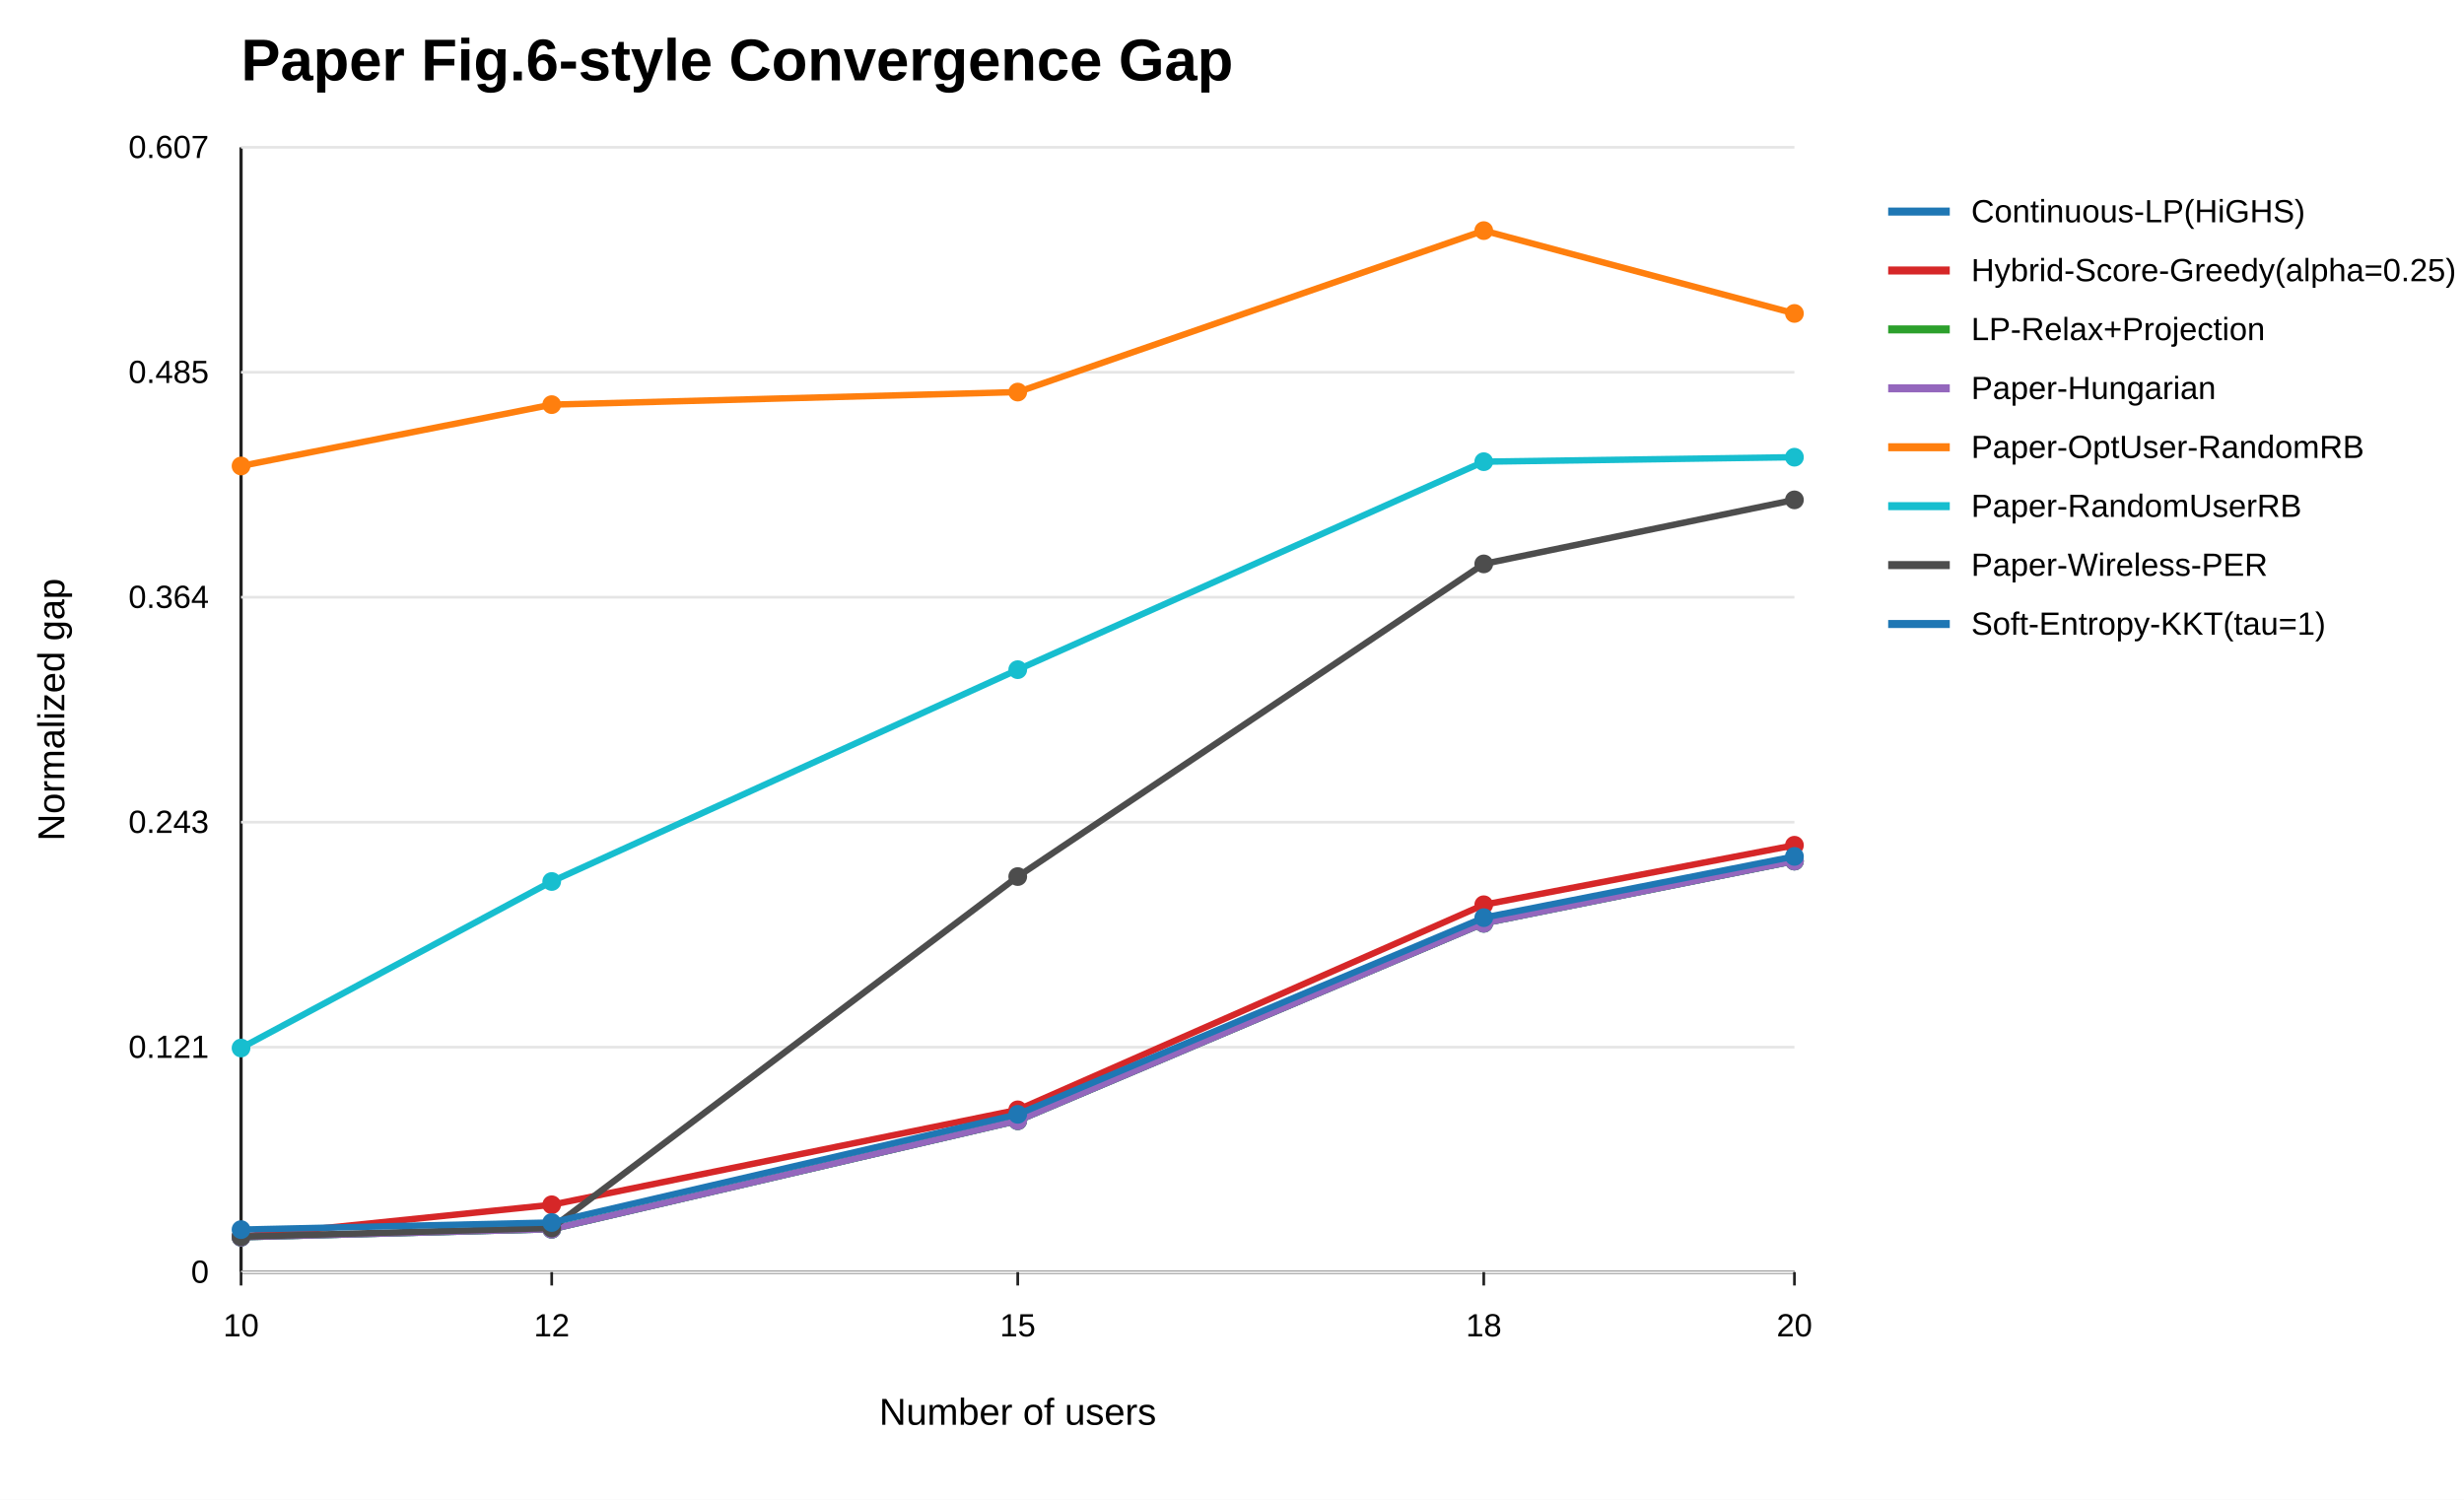
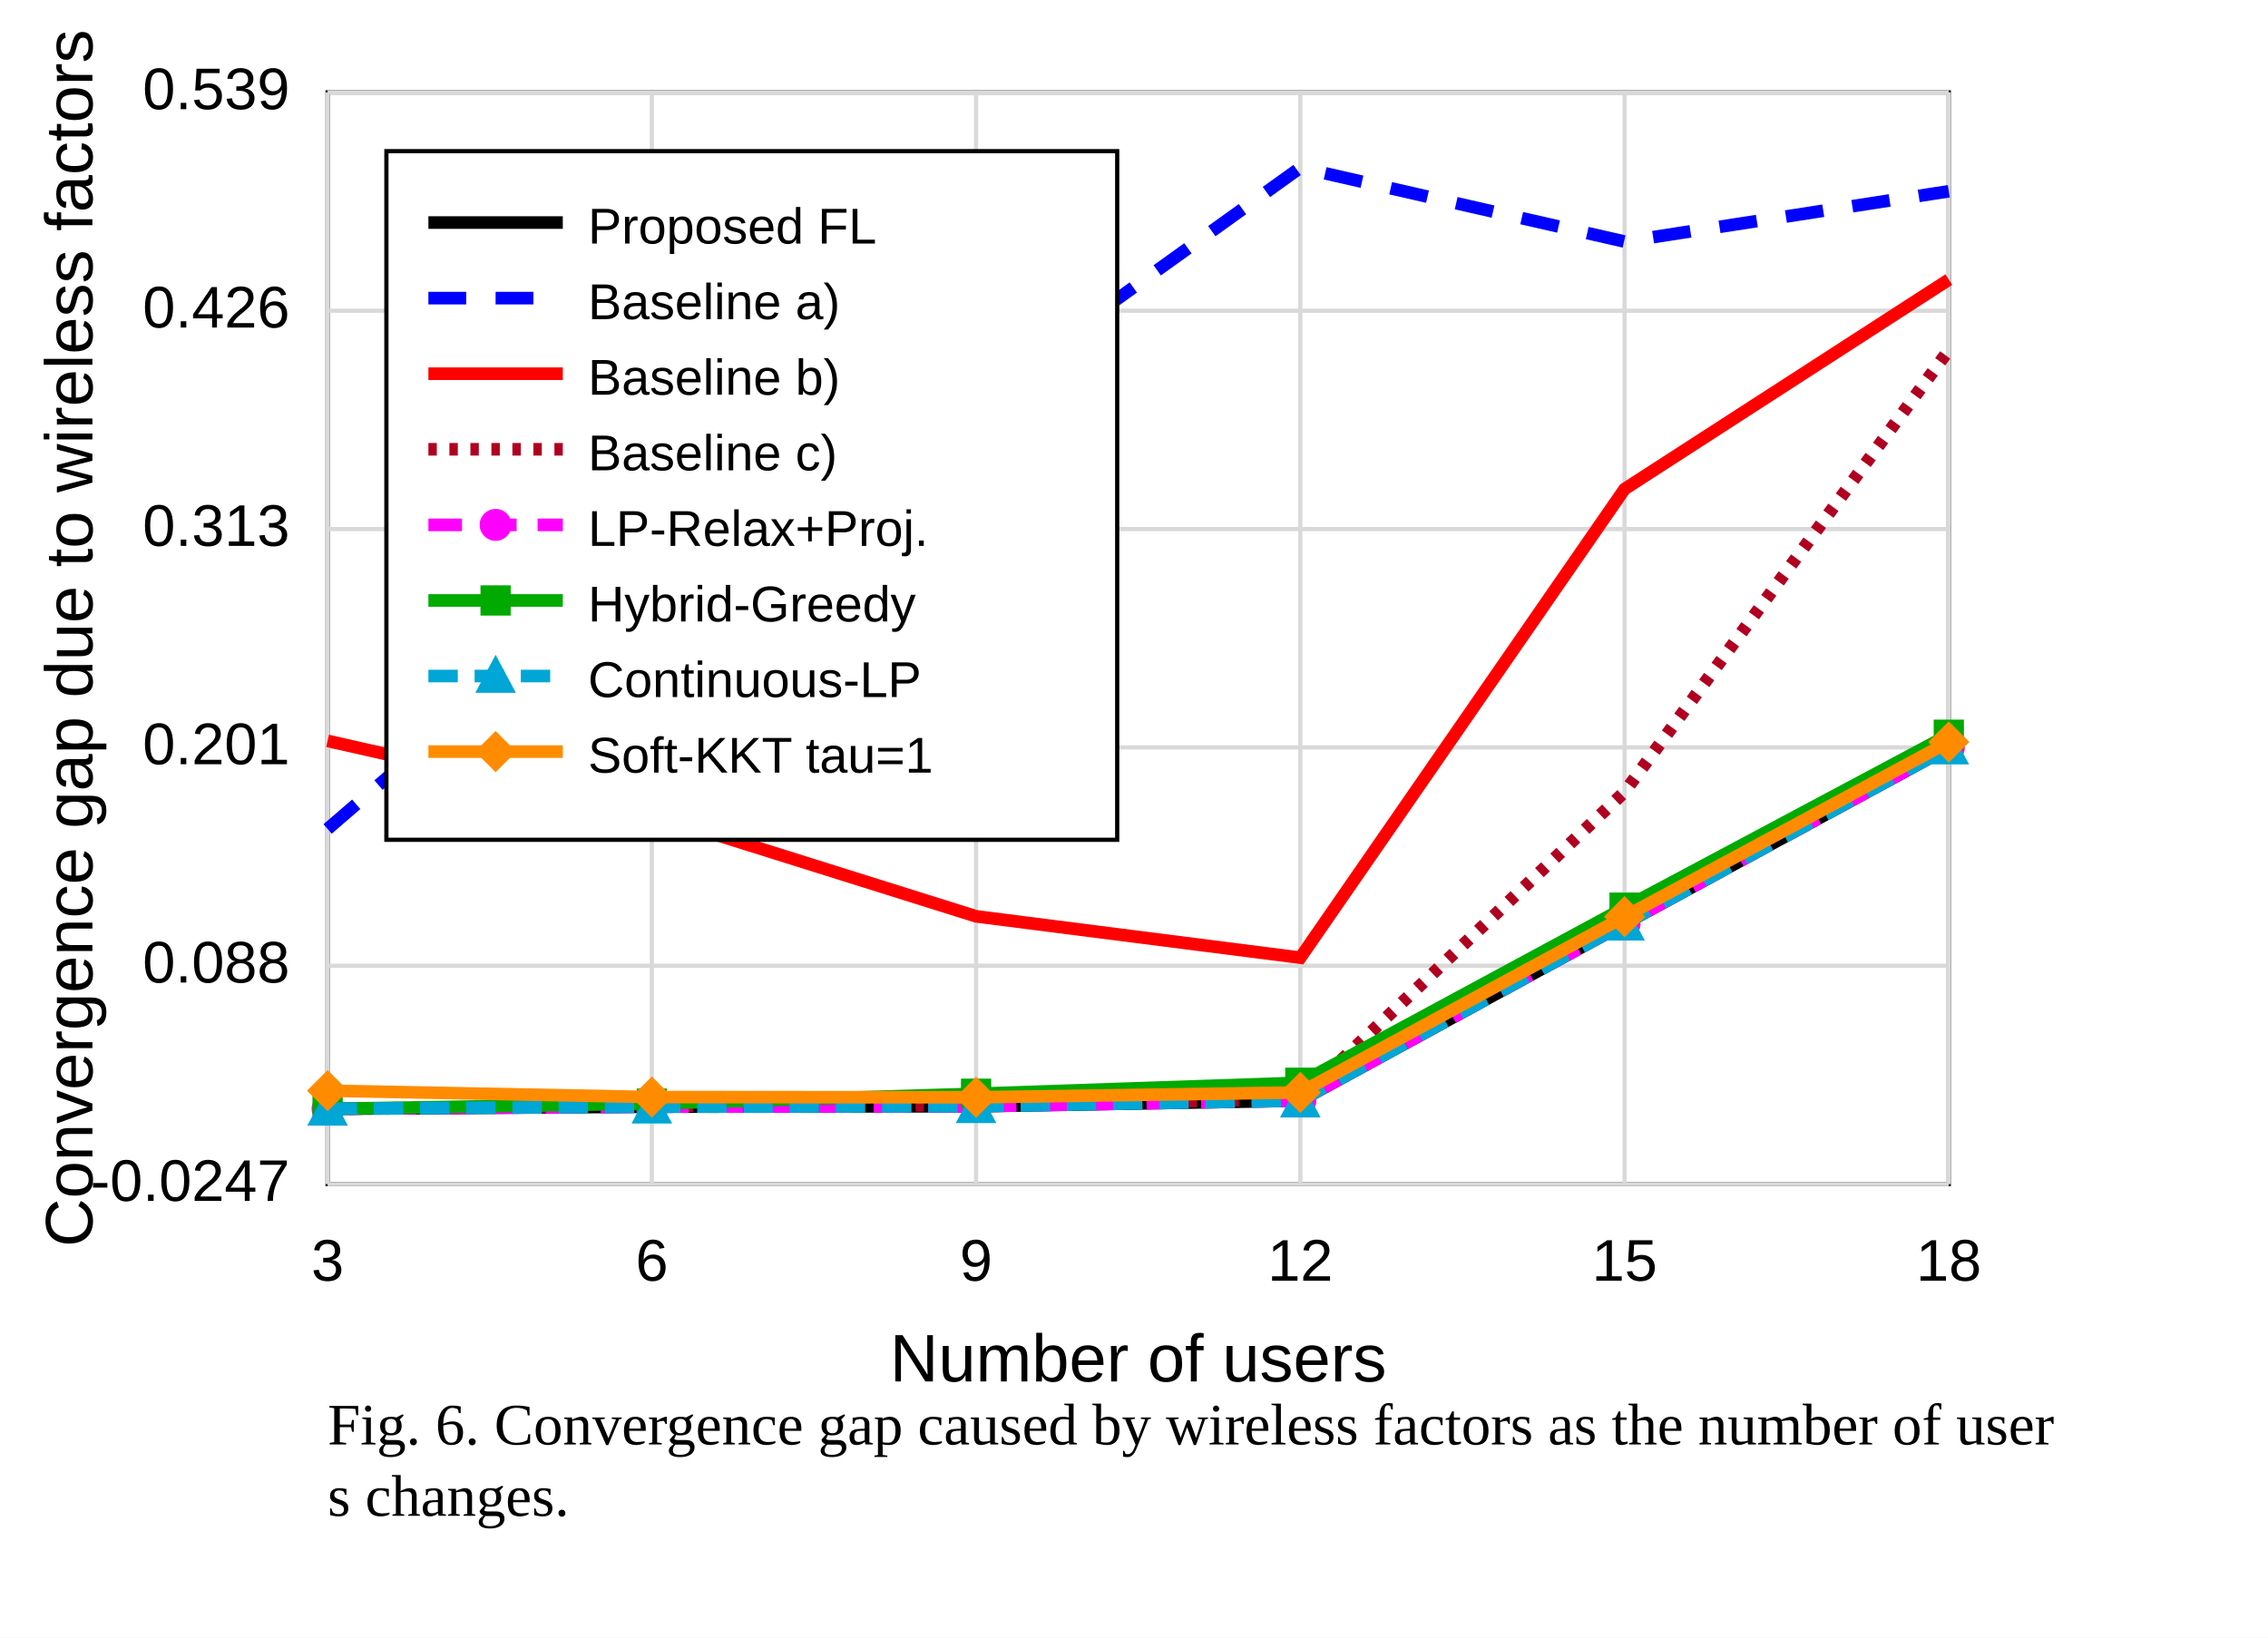
- <svg xmlns="http://www.w3.org/2000/svg" width="920" height="560" viewBox="0 0 920 560">
+ <svg xmlns="http://www.w3.org/2000/svg" width="540" height="390" viewBox="0 0 540 390">
  <rect width="100%" height="100%" fill="#ffffff" />
-   <text x="90" y="30" font-family="Arial, sans-serif" font-size="22" font-weight="700">Paper Fig.6-style Convergence Gap</text>
-   <line x1="90" y1="475" x2="670" y2="475" stroke="#222" stroke-width="1.2" />
-   <line x1="90" y1="55" x2="90" y2="475" stroke="#222" stroke-width="1.2" />
-   <line x1="90" y1="475.00" x2="670" y2="475.00" stroke="#e5e5e5" />
-   <text x="78" y="479.00" text-anchor="end" font-family="Arial, sans-serif" font-size="12">0</text>
-   <line x1="90" y1="391.00" x2="670" y2="391.00" stroke="#e5e5e5" />
-   <text x="78" y="395.00" text-anchor="end" font-family="Arial, sans-serif" font-size="12">0.121</text>
-   <line x1="90" y1="307.00" x2="670" y2="307.00" stroke="#e5e5e5" />
-   <text x="78" y="311.00" text-anchor="end" font-family="Arial, sans-serif" font-size="12">0.243</text>
-   <line x1="90" y1="223.00" x2="670" y2="223.00" stroke="#e5e5e5" />
-   <text x="78" y="227.00" text-anchor="end" font-family="Arial, sans-serif" font-size="12">0.364</text>
-   <line x1="90" y1="139.00" x2="670" y2="139.00" stroke="#e5e5e5" />
-   <text x="78" y="143.00" text-anchor="end" font-family="Arial, sans-serif" font-size="12">0.485</text>
-   <line x1="90" y1="55.00" x2="670" y2="55.00" stroke="#e5e5e5" />
-   <text x="78" y="59.00" text-anchor="end" font-family="Arial, sans-serif" font-size="12">0.607</text>
-   <line x1="90.00" y1="475" x2="90.00" y2="480" stroke="#222" />
-   <text x="90.00" y="499" text-anchor="middle" font-family="Arial, sans-serif" font-size="12">10</text>
-   <line x1="206.00" y1="475" x2="206.00" y2="480" stroke="#222" />
-   <text x="206.00" y="499" text-anchor="middle" font-family="Arial, sans-serif" font-size="12">12</text>
-   <line x1="380.00" y1="475" x2="380.00" y2="480" stroke="#222" />
-   <text x="380.00" y="499" text-anchor="middle" font-family="Arial, sans-serif" font-size="12">15</text>
-   <line x1="554.00" y1="475" x2="554.00" y2="480" stroke="#222" />
-   <text x="554.00" y="499" text-anchor="middle" font-family="Arial, sans-serif" font-size="12">18</text>
-   <line x1="670.00" y1="475" x2="670.00" y2="480" stroke="#222" />
-   <text x="670.00" y="499" text-anchor="middle" font-family="Arial, sans-serif" font-size="12">20</text>
-   <polyline points="90.00,461.97 206.00,458.99 380.00,418.47 554.00,344.74 670.00,321.52" fill="none" stroke="#1f77b4" stroke-width="2.4" />
-   <circle cx="90.00" cy="461.97" r="3.5" fill="#1f77b4" />
-   <circle cx="206.00" cy="458.99" r="3.5" fill="#1f77b4" />
-   <circle cx="380.00" cy="418.47" r="3.5" fill="#1f77b4" />
-   <circle cx="554.00" cy="344.74" r="3.5" fill="#1f77b4" />
-   <circle cx="670.00" cy="321.52" r="3.5" fill="#1f77b4" />
-   <line x1="705" y1="79" x2="728" y2="79" stroke="#1f77b4" stroke-width="3" />
-   <text x="736" y="83" font-family="Arial, sans-serif" font-size="12">Continuous-LP(HiGHS)</text>
-   <polyline points="90.00,461.75 206.00,449.86 380.00,414.41 554.00,337.83 670.00,315.61" fill="none" stroke="#d62728" stroke-width="2.4" />
-   <circle cx="90.00" cy="461.75" r="3.5" fill="#d62728" />
-   <circle cx="206.00" cy="449.86" r="3.5" fill="#d62728" />
-   <circle cx="380.00" cy="414.41" r="3.5" fill="#d62728" />
-   <circle cx="554.00" cy="337.83" r="3.5" fill="#d62728" />
-   <circle cx="670.00" cy="315.61" r="3.5" fill="#d62728" />
-   <line x1="705" y1="101" x2="728" y2="101" stroke="#d62728" stroke-width="3" />
-   <text x="736" y="105" font-family="Arial, sans-serif" font-size="12">Hybrid-Score-Greedy(alpha=0.25)</text>
-   <polyline points="90.00,461.97 206.00,458.99 380.00,418.47 554.00,344.74 670.00,321.52" fill="none" stroke="#2ca02c" stroke-width="2.4" />
-   <circle cx="90.00" cy="461.97" r="3.5" fill="#2ca02c" />
-   <circle cx="206.00" cy="458.99" r="3.5" fill="#2ca02c" />
-   <circle cx="380.00" cy="418.47" r="3.5" fill="#2ca02c" />
-   <circle cx="554.00" cy="344.74" r="3.5" fill="#2ca02c" />
-   <circle cx="670.00" cy="321.52" r="3.5" fill="#2ca02c" />
-   <line x1="705" y1="123" x2="728" y2="123" stroke="#2ca02c" stroke-width="3" />
-   <text x="736" y="127" font-family="Arial, sans-serif" font-size="12">LP-Relax+Projection</text>
-   <polyline points="90.00,461.97 206.00,458.99 380.00,418.47 554.00,344.74 670.00,321.52" fill="none" stroke="#9467bd" stroke-width="2.4" />
-   <circle cx="90.00" cy="461.97" r="3.5" fill="#9467bd" />
-   <circle cx="206.00" cy="458.99" r="3.5" fill="#9467bd" />
-   <circle cx="380.00" cy="418.47" r="3.5" fill="#9467bd" />
-   <circle cx="554.00" cy="344.74" r="3.5" fill="#9467bd" />
-   <circle cx="670.00" cy="321.52" r="3.5" fill="#9467bd" />
-   <line x1="705" y1="145" x2="728" y2="145" stroke="#9467bd" stroke-width="3" />
-   <text x="736" y="149" font-family="Arial, sans-serif" font-size="12">Paper-Hungarian</text>
-   <polyline points="90.00,174.00 206.00,151.09 380.00,146.40 554.00,86.11 670.00,117.04" fill="none" stroke="#ff7f0e" stroke-width="2.4" />
-   <circle cx="90.00" cy="174.00" r="3.5" fill="#ff7f0e" />
-   <circle cx="206.00" cy="151.09" r="3.5" fill="#ff7f0e" />
-   <circle cx="380.00" cy="146.40" r="3.5" fill="#ff7f0e" />
-   <circle cx="554.00" cy="86.11" r="3.5" fill="#ff7f0e" />
-   <circle cx="670.00" cy="117.04" r="3.5" fill="#ff7f0e" />
-   <line x1="705" y1="167" x2="728" y2="167" stroke="#ff7f0e" stroke-width="3" />
-   <text x="736" y="171" font-family="Arial, sans-serif" font-size="12">Paper-OptUser-RandomRB</text>
-   <polyline points="90.00,391.32 206.00,329.15 380.00,250.05 554.00,172.39 670.00,170.72" fill="none" stroke="#17becf" stroke-width="2.4" />
-   <circle cx="90.00" cy="391.32" r="3.5" fill="#17becf" />
-   <circle cx="206.00" cy="329.15" r="3.5" fill="#17becf" />
-   <circle cx="380.00" cy="250.05" r="3.5" fill="#17becf" />
-   <circle cx="554.00" cy="172.39" r="3.5" fill="#17becf" />
-   <circle cx="670.00" cy="170.72" r="3.5" fill="#17becf" />
-   <line x1="705" y1="189" x2="728" y2="189" stroke="#17becf" stroke-width="3" />
-   <text x="736" y="193" font-family="Arial, sans-serif" font-size="12">Paper-RandomUserRB</text>
-   <polyline points="90.00,461.78 206.00,458.54 380.00,327.31 554.00,210.56 670.00,186.65" fill="none" stroke="#4d4d4d" stroke-width="2.4" />
-   <circle cx="90.00" cy="461.78" r="3.5" fill="#4d4d4d" />
-   <circle cx="206.00" cy="458.54" r="3.5" fill="#4d4d4d" />
-   <circle cx="380.00" cy="327.31" r="3.5" fill="#4d4d4d" />
-   <circle cx="554.00" cy="210.56" r="3.5" fill="#4d4d4d" />
-   <circle cx="670.00" cy="186.65" r="3.5" fill="#4d4d4d" />
-   <line x1="705" y1="211" x2="728" y2="211" stroke="#4d4d4d" stroke-width="3" />
-   <text x="736" y="215" font-family="Arial, sans-serif" font-size="12">Paper-Wireless-PER</text>
-   <polyline points="90.00,459.13 206.00,456.48 380.00,416.09 554.00,342.65 670.00,319.78" fill="none" stroke="#1f77b4" stroke-width="2.4" />
-   <circle cx="90.00" cy="459.13" r="3.5" fill="#1f77b4" />
-   <circle cx="206.00" cy="456.48" r="3.5" fill="#1f77b4" />
-   <circle cx="380.00" cy="416.09" r="3.5" fill="#1f77b4" />
-   <circle cx="554.00" cy="342.65" r="3.5" fill="#1f77b4" />
-   <circle cx="670.00" cy="319.78" r="3.5" fill="#1f77b4" />
-   <line x1="705" y1="233" x2="728" y2="233" stroke="#1f77b4" stroke-width="3" />
-   <text x="736" y="237" font-family="Arial, sans-serif" font-size="12">Soft-Entropy-KKT(tau=1)</text>
-   <text x="380.0" y="532" text-anchor="middle" font-family="Arial, sans-serif" font-size="14">Number of users</text>
-   <text transform="translate(24 265.0) rotate(-90)" text-anchor="middle" font-family="Arial, sans-serif" font-size="14">Normalized gap</text>
+   <rect x="78" y="22" width="386" height="260" fill="#ffffff" stroke="#000000" stroke-width="1" />
+   <line x1="78" y1="282.00" x2="464" y2="282.00" stroke="#d9d9d9" stroke-width="1" />
+   <text x="69" y="286.00" text-anchor="end" font-family="Arial, Helvetica, sans-serif" font-size="14">-0.0247</text>
+   <line x1="78" y1="230.00" x2="464" y2="230.00" stroke="#d9d9d9" stroke-width="1" />
+   <text x="69" y="234.00" text-anchor="end" font-family="Arial, Helvetica, sans-serif" font-size="14">0.088</text>
+   <line x1="78" y1="178.00" x2="464" y2="178.00" stroke="#d9d9d9" stroke-width="1" />
+   <text x="69" y="182.00" text-anchor="end" font-family="Arial, Helvetica, sans-serif" font-size="14">0.201</text>
+   <line x1="78" y1="126.00" x2="464" y2="126.00" stroke="#d9d9d9" stroke-width="1" />
+   <text x="69" y="130.00" text-anchor="end" font-family="Arial, Helvetica, sans-serif" font-size="14">0.313</text>
+   <line x1="78" y1="74.00" x2="464" y2="74.00" stroke="#d9d9d9" stroke-width="1" />
+   <text x="69" y="78.00" text-anchor="end" font-family="Arial, Helvetica, sans-serif" font-size="14">0.426</text>
+   <line x1="78" y1="22.00" x2="464" y2="22.00" stroke="#d9d9d9" stroke-width="1" />
+   <text x="69" y="26.00" text-anchor="end" font-family="Arial, Helvetica, sans-serif" font-size="14">0.539</text>
+   <line x1="78.00" y1="22" x2="78.00" y2="282" stroke="#d9d9d9" stroke-width="1" />
+   <text x="78.00" y="305" text-anchor="middle" font-family="Arial, Helvetica, sans-serif" font-size="14">3</text>
+   <line x1="155.20" y1="22" x2="155.20" y2="282" stroke="#d9d9d9" stroke-width="1" />
+   <text x="155.20" y="305" text-anchor="middle" font-family="Arial, Helvetica, sans-serif" font-size="14">6</text>
+   <line x1="232.40" y1="22" x2="232.40" y2="282" stroke="#d9d9d9" stroke-width="1" />
+   <text x="232.40" y="305" text-anchor="middle" font-family="Arial, Helvetica, sans-serif" font-size="14">9</text>
+   <line x1="309.60" y1="22" x2="309.60" y2="282" stroke="#d9d9d9" stroke-width="1" />
+   <text x="309.60" y="305" text-anchor="middle" font-family="Arial, Helvetica, sans-serif" font-size="14">12</text>
+   <line x1="386.80" y1="22" x2="386.80" y2="282" stroke="#d9d9d9" stroke-width="1" />
+   <text x="386.80" y="305" text-anchor="middle" font-family="Arial, Helvetica, sans-serif" font-size="14">15</text>
+   <line x1="464.00" y1="22" x2="464.00" y2="282" stroke="#d9d9d9" stroke-width="1" />
+   <text x="464.00" y="305" text-anchor="middle" font-family="Arial, Helvetica, sans-serif" font-size="14">18</text>
+   <text x="271.0" y="329" text-anchor="middle" font-family="Arial, Helvetica, sans-serif" font-size="16">Number of users</text>
+   <text transform="translate(22 152.0) rotate(-90)" text-anchor="middle" font-family="Arial, Helvetica, sans-serif" font-size="16">Convergence gap due to wireless factors</text>
+   <polyline points="78.00,264.07 155.20,263.56 232.40,263.46 309.60,262.12 386.80,219.99 464.00,178.05" fill="none" stroke="#000000" stroke-width="3" />
+   <polyline points="78.00,197.42 155.20,130.84 232.40,95.33 309.60,39.93 386.80,57.53 464.00,45.55" fill="none" stroke="#0000ff" stroke-width="3" stroke-dasharray="9 7" />
+   <polyline points="78.00,176.44 155.20,193.99 232.40,218.23 309.60,228.08 386.80,116.47 464.00,66.59" fill="none" stroke="#ff0000" stroke-width="3" />
+   <polyline points="78.00,264.07 155.20,263.33 232.40,263.20 309.60,261.70 386.80,188.61 464.00,83.36" fill="none" stroke="#b00020" stroke-width="3" stroke-dasharray="2 3" />
+   <polyline points="78.00,264.07 155.20,263.56 232.40,263.46 309.60,262.12 386.80,219.99 464.00,178.05" fill="none" stroke="#ff00ff" stroke-width="3" stroke-dasharray="8 5" />
+   <circle cx="78.00" cy="264.07" r="3.3" fill="#ff00ff" stroke="#ff00ff" />
+   <circle cx="155.20" cy="263.56" r="3.3" fill="#ff00ff" stroke="#ff00ff" />
+   <circle cx="232.40" cy="263.46" r="3.3" fill="#ff00ff" stroke="#ff00ff" />
+   <circle cx="309.60" cy="262.12" r="3.3" fill="#ff00ff" stroke="#ff00ff" />
+   <circle cx="386.80" cy="219.99" r="3.3" fill="#ff00ff" stroke="#ff00ff" />
+   <circle cx="464.00" cy="178.05" r="3.3" fill="#ff00ff" stroke="#ff00ff" />
+   <polyline points="78.00,264.07 155.20,262.83 232.40,260.48 309.60,257.86 386.80,216.16 464.00,174.98" fill="none" stroke="#00aa00" stroke-width="3" />
+   <rect x="74.90" y="260.97" width="6.2" height="6.2" fill="#00aa00" stroke="#00aa00" />
+   <rect x="152.10" y="259.73" width="6.2" height="6.2" fill="#00aa00" stroke="#00aa00" />
+   <rect x="229.30" y="257.38" width="6.2" height="6.2" fill="#00aa00" stroke="#00aa00" />
+   <rect x="306.50" y="254.76" width="6.2" height="6.2" fill="#00aa00" stroke="#00aa00" />
+   <rect x="383.70" y="213.06" width="6.2" height="6.2" fill="#00aa00" stroke="#00aa00" />
+   <rect x="460.90" y="171.88" width="6.2" height="6.2" fill="#00aa00" stroke="#00aa00" />
+   <polyline points="78.00,264.07 155.20,263.56 232.40,263.46 309.60,262.12 386.80,219.99 464.00,178.05" fill="none" stroke="#00a6d6" stroke-width="3" stroke-dasharray="7 4" />
+   <polygon points="78.00,260.07 74.00,267.57 82.00,267.57" fill="#00a6d6" stroke="#00a6d6" />
+   <polygon points="155.20,259.56 151.20,267.06 159.20,267.06" fill="#00a6d6" stroke="#00a6d6" />
+   <polygon points="232.40,259.46 228.40,266.96 236.40,266.96" fill="#00a6d6" stroke="#00a6d6" />
+   <polygon points="309.60,258.12 305.60,265.62 313.60,265.62" fill="#00a6d6" stroke="#00a6d6" />
+   <polygon points="386.80,215.99 382.80,223.49 390.80,223.49" fill="#00a6d6" stroke="#00a6d6" />
+   <polygon points="464.00,174.05 460.00,181.55 468.00,181.55" fill="#00a6d6" stroke="#00a6d6" />
+   <polyline points="78.00,259.75 155.20,261.27 232.40,261.33 309.60,260.17 386.80,218.31 464.00,176.70" fill="none" stroke="#ff8c00" stroke-width="3" />
+   <polygon points="78.00,255.55 73.80,259.75 78.00,263.95 82.20,259.75" fill="#ff8c00" stroke="#ff8c00" />
+   <polygon points="155.20,257.07 151.00,261.27 155.20,265.47 159.40,261.27" fill="#ff8c00" stroke="#ff8c00" />
+   <polygon points="232.40,257.13 228.20,261.33 232.40,265.53 236.60,261.33" fill="#ff8c00" stroke="#ff8c00" />
+   <polygon points="309.60,255.97 305.40,260.17 309.60,264.37 313.80,260.17" fill="#ff8c00" stroke="#ff8c00" />
+   <polygon points="386.80,214.11 382.60,218.31 386.80,222.51 391.00,218.31" fill="#ff8c00" stroke="#ff8c00" />
+   <polygon points="464.00,172.50 459.80,176.70 464.00,180.90 468.20,176.70" fill="#ff8c00" stroke="#ff8c00" />
+   <rect x="92" y="36" width="174" height="164" fill="#ffffff" stroke="#000000" stroke-width="1" />
+   <line x1="102" y1="53" x2="134" y2="53" stroke="#000000" stroke-width="3" />
+   <text x="140" y="58" font-family="Arial, Helvetica, sans-serif" font-size="12">Proposed FL</text>
+   <line x1="102" y1="71" x2="134" y2="71" stroke="#0000ff" stroke-width="3" stroke-dasharray="9 7" />
+   <text x="140" y="76" font-family="Arial, Helvetica, sans-serif" font-size="12">Baseline a)</text>
+   <line x1="102" y1="89" x2="134" y2="89" stroke="#ff0000" stroke-width="3" />
+   <text x="140" y="94" font-family="Arial, Helvetica, sans-serif" font-size="12">Baseline b)</text>
+   <line x1="102" y1="107" x2="134" y2="107" stroke="#b00020" stroke-width="3" stroke-dasharray="2 3" />
+   <text x="140" y="112" font-family="Arial, Helvetica, sans-serif" font-size="12">Baseline c)</text>
+   <line x1="102" y1="125" x2="134" y2="125" stroke="#ff00ff" stroke-width="3" stroke-dasharray="8 5" />
+   <circle cx="118.00" cy="125.00" r="3.3" fill="#ff00ff" stroke="#ff00ff" />
+   <text x="140" y="130" font-family="Arial, Helvetica, sans-serif" font-size="12">LP-Relax+Proj.</text>
+   <line x1="102" y1="143" x2="134" y2="143" stroke="#00aa00" stroke-width="3" />
+   <rect x="114.90" y="139.90" width="6.2" height="6.2" fill="#00aa00" stroke="#00aa00" />
+   <text x="140" y="148" font-family="Arial, Helvetica, sans-serif" font-size="12">Hybrid-Greedy</text>
+   <line x1="102" y1="161" x2="134" y2="161" stroke="#00a6d6" stroke-width="3" stroke-dasharray="7 4" />
+   <polygon points="118.00,157.00 114.00,164.50 122.00,164.50" fill="#00a6d6" stroke="#00a6d6" />
+   <text x="140" y="166" font-family="Arial, Helvetica, sans-serif" font-size="12">Continuous-LP</text>
+   <line x1="102" y1="179" x2="134" y2="179" stroke="#ff8c00" stroke-width="3" />
+   <polygon points="118.00,174.80 113.80,179.00 118.00,183.20 122.20,179.00" fill="#ff8c00" stroke="#ff8c00" />
+   <text x="140" y="184" font-family="Arial, Helvetica, sans-serif" font-size="12">Soft-KKT tau=1</text>
+   <text x="78" y="344" font-family="Times New Roman, serif" font-size="14">Fig. 6. Convergence gap caused by wireless factors as the number of user</text>
+   <text x="78" y="361" font-family="Times New Roman, serif" font-size="14">s changes.</text>
</svg>
